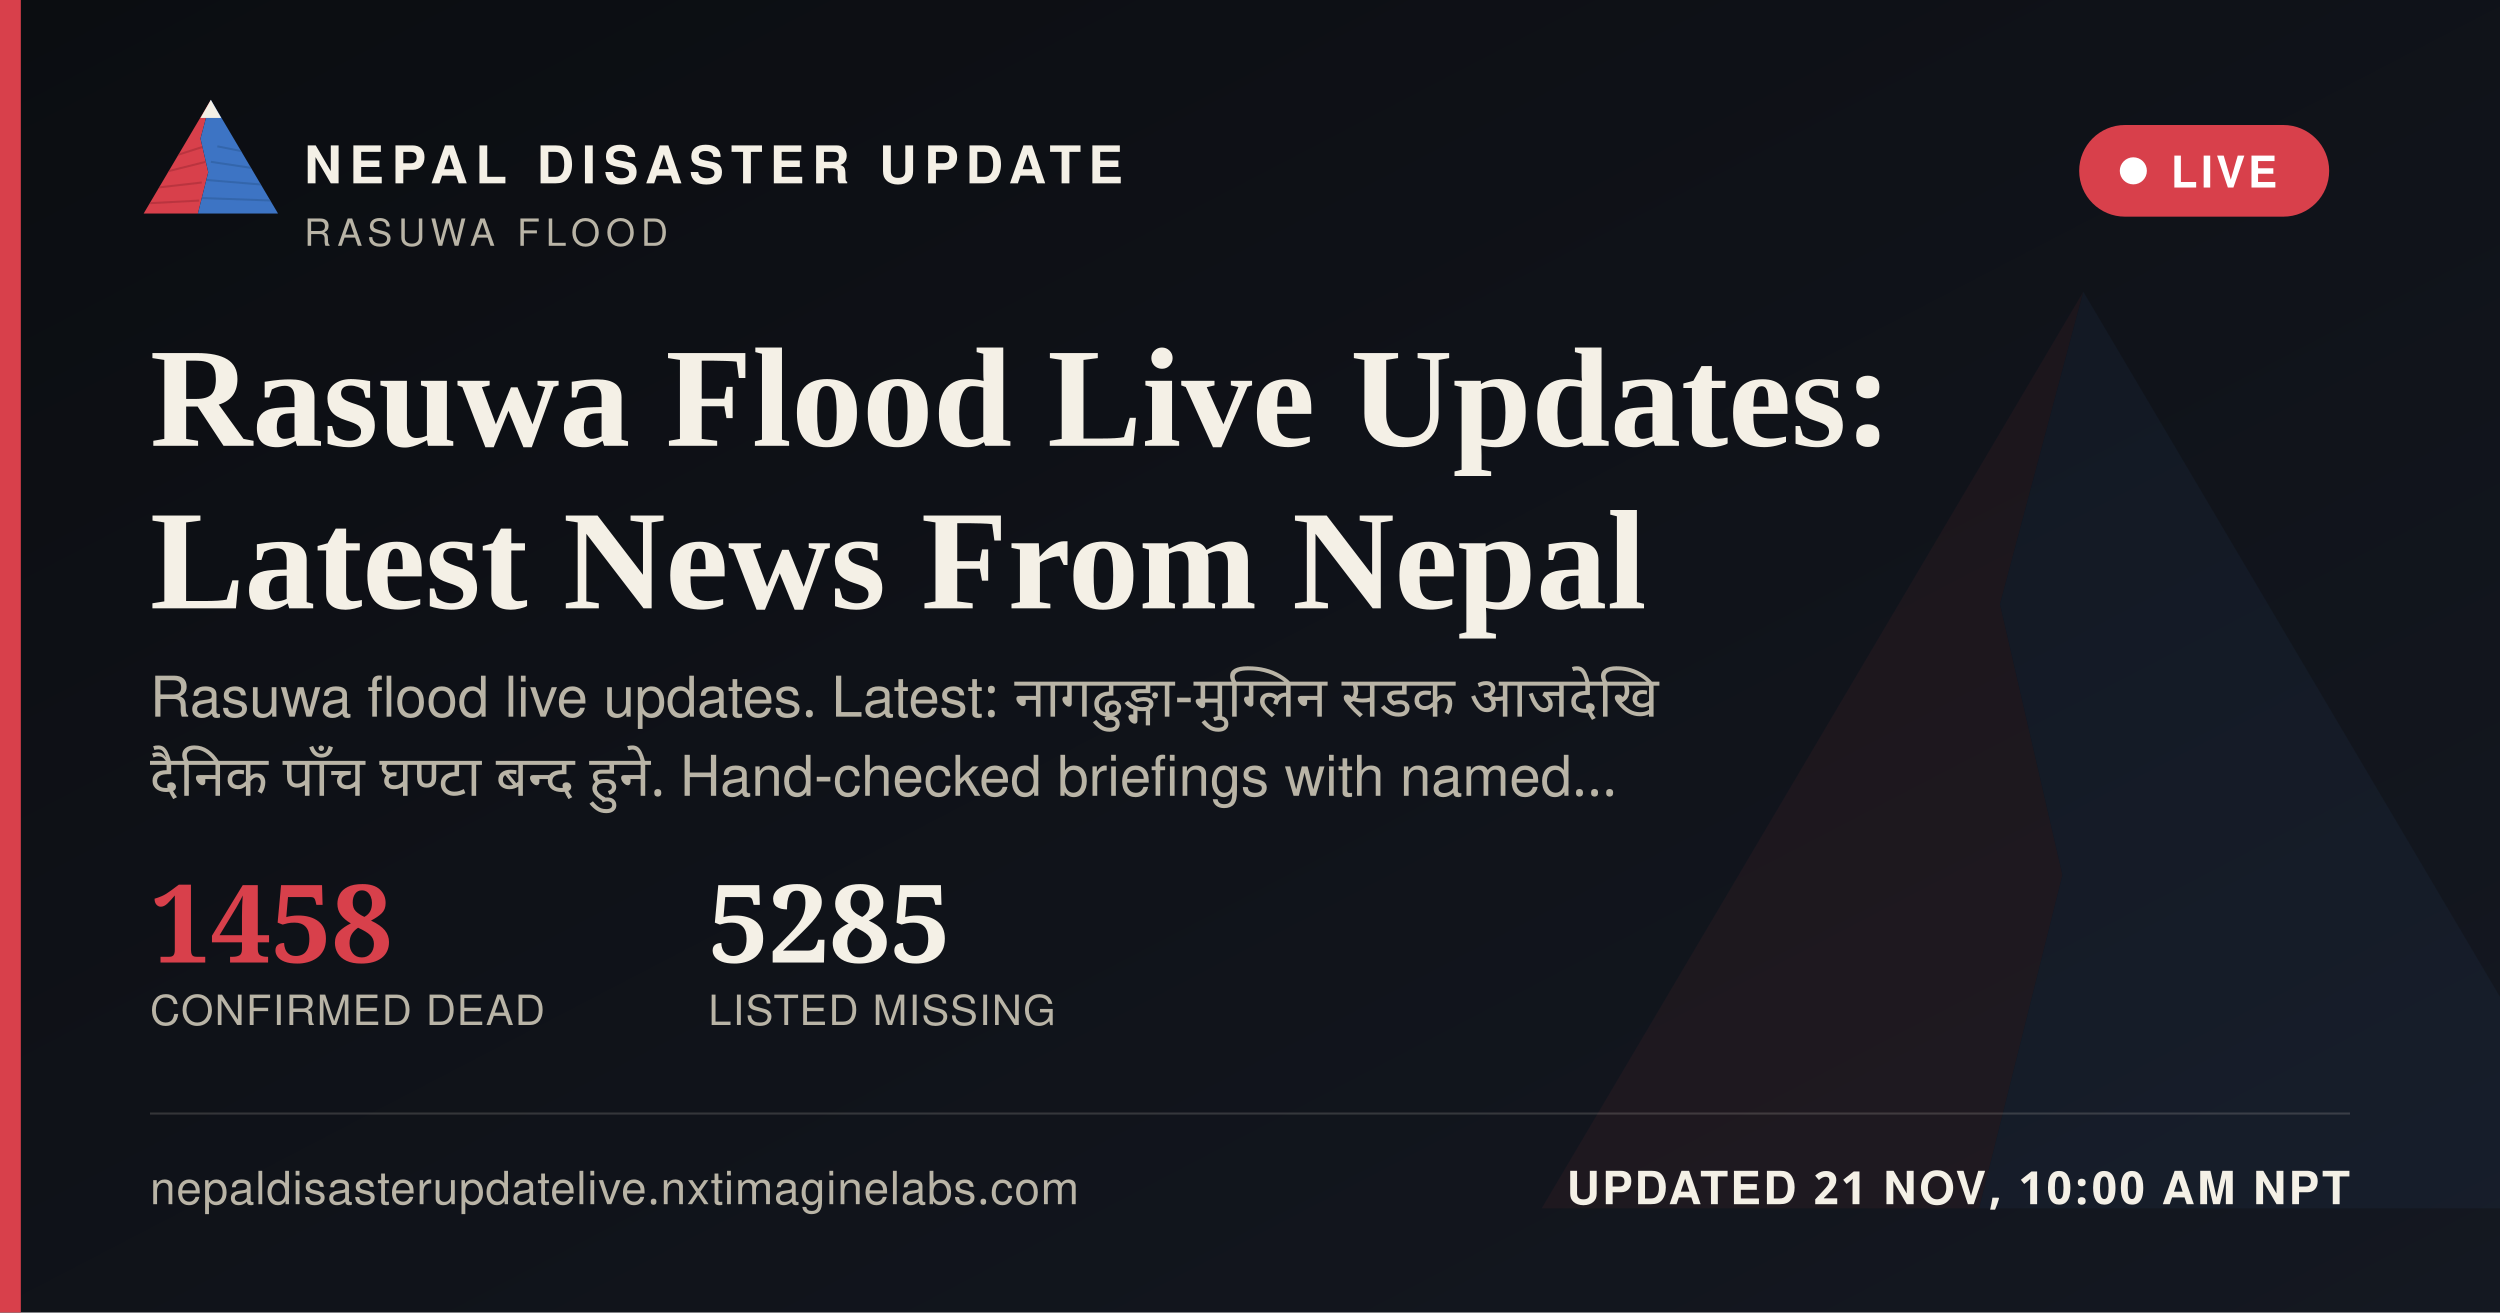
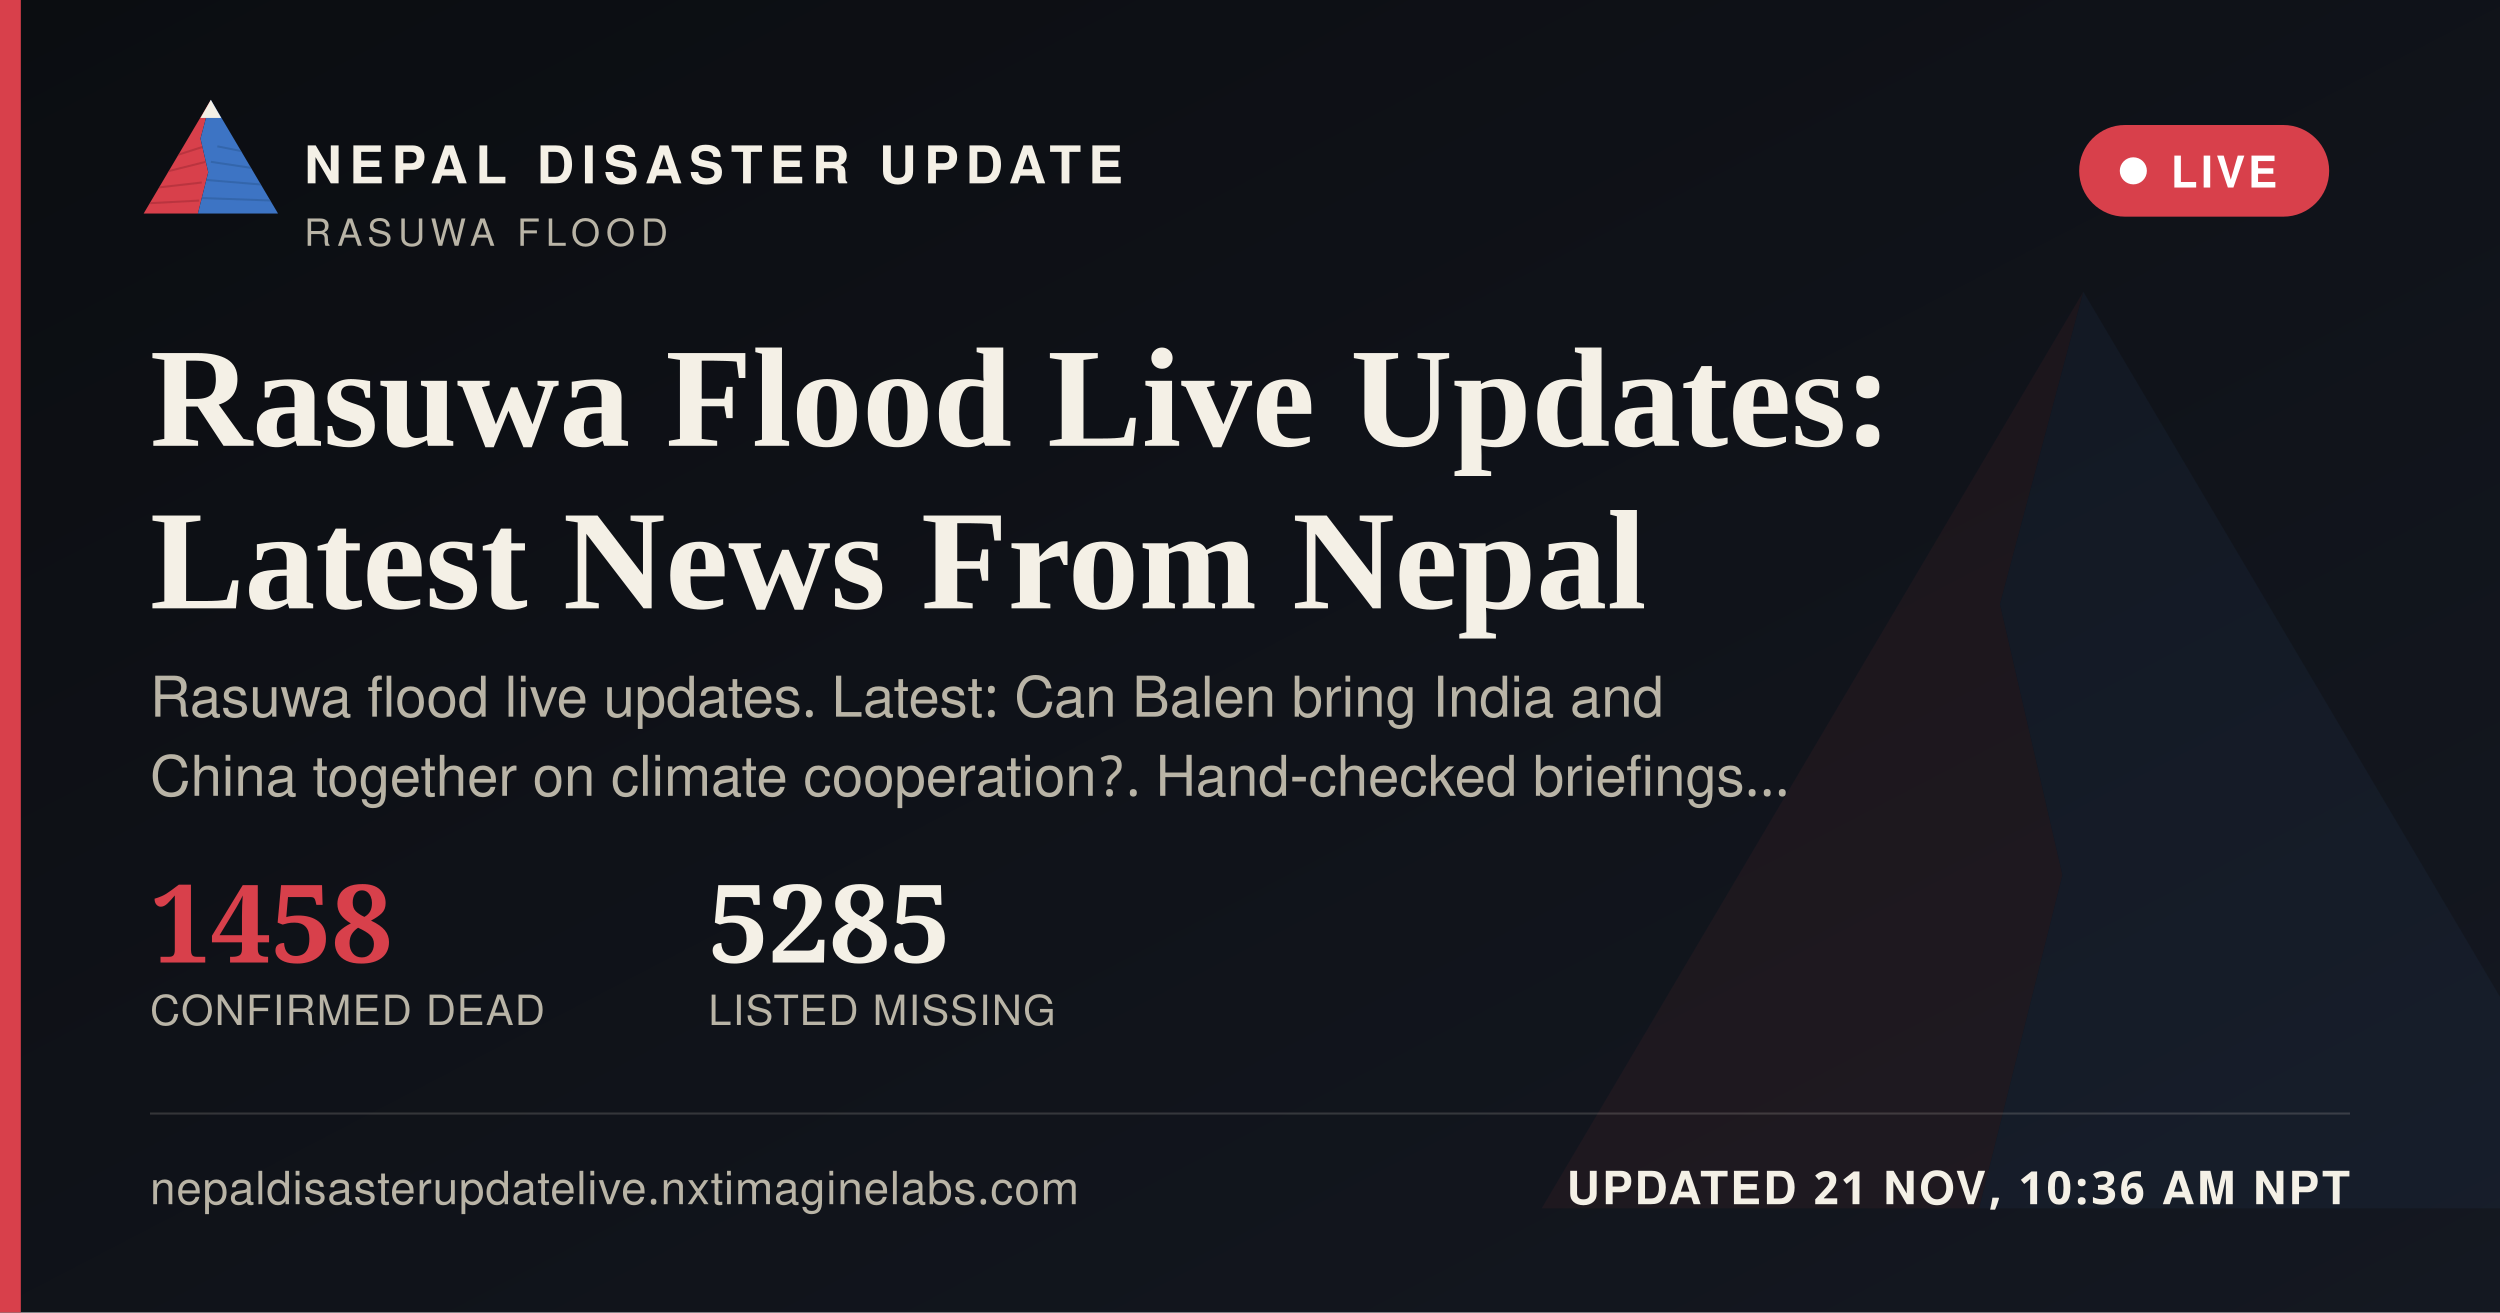
<svg xmlns="http://www.w3.org/2000/svg" width="1200" height="630" viewBox="0 0 1200 630">
  <defs>
    <linearGradient id="ogbg" x1="0" y1="0" x2="1" y2="1">
      <stop offset="0" stop-color="#0B0D11" />
      <stop offset="1" stop-color="#141821" />
    </linearGradient>
  </defs>
  <rect width="1200" height="630" fill="url(#ogbg)" />
  <g transform="translate(700,60) scale(5)" opacity="0.06">
    <polygon points="60,16 52,46 58,72 50,104 8,104" fill="#D8404B" />
    <polygon points="60,16 112,104 50,104 58,72 52,46" fill="#3D74C4" />
  </g>
  <rect x="0" y="0" width="10" height="630" fill="#D8404B" />
  <g transform="translate(64,38) scale(0.62)">
    <g>
      <defs>
        <clipPath id="ogLc">
          <polygon points="60,16 52,46 58,72 50,104 8,104" />
        </clipPath>
        <clipPath id="ogRc">
          <polygon points="60,16 112,104 50,104 58,72 52,46" />
        </clipPath>
      </defs>
      <polygon points="60,16 52,46 58,72 50,104 8,104" fill="#D8404B" />
      <g clip-path="url(#ogLc)" stroke="#A32A34" stroke-width="1.6" fill="none" opacity="0.55">
        <path d="M30,60 L55,52" />
        <path d="M24,72 L56,64" />
        <path d="M18,84 L53,80" />
        <path d="M13,96 L51,94" />
      </g>
      <polygon points="60,16 112,104 50,104 58,72 52,46" fill="#3D74C4" />
      <g clip-path="url(#ogRc)" stroke="#2A5793" stroke-width="1.6" fill="none" opacity="0.5">
        <path d="M65,52 L95,58" />
        <path d="M60,64 L100,70" />
        <path d="M56,78 L104,82" />
        <path d="M52,92 L108,94" />
      </g>
      <polygon points="60,16 52,30 68,30" fill="#F4F0E6" />
    </g>
  </g>
  <text x="146" y="88" font-family="'Public Sans', 'Noto Sans Devanagari', 'Helvetica Neue', Helvetica, Arial, sans-serif" font-size="25" font-weight="800" letter-spacing="3.6" fill="#F4F0E6">NEPAL DISASTER UPDATE</text>
  <text x="146" y="118" font-family="'Public Sans', 'Noto Sans Devanagari', 'Helvetica Neue', Helvetica, Arial, sans-serif" font-size="18" letter-spacing="2.8" fill="#B9B4A6">RASUWA FLOOD</text>
  <g>
    <rect x="998" y="60" width="120" height="44" rx="22" fill="#D8404B" stroke="none" />
    <circle cx="1024" cy="82" r="6.5" fill="#FFFFFF" />
    <text x="1042" y="90" font-family="'Public Sans', 'Noto Sans Devanagari', 'Helvetica Neue', Helvetica, Arial, sans-serif" font-size="21" font-weight="700" letter-spacing="1.6" fill="#FFFFFF">LIVE</text>
  </g>
  <text x="72" y="214" font-family="Newsreader, 'Noto Serif Devanagari', Georgia, 'Times New Roman', serif" font-size="68" font-weight="600" fill="#F4F0E6">Rasuwa Flood Live Updates:</text>
  <text x="72" y="292" font-family="Newsreader, 'Noto Serif Devanagari', Georgia, 'Times New Roman', serif" font-size="68" font-weight="600" fill="#F4F0E6">Latest News From Nepal</text>
-   <text x="72" y="344" font-family="'Public Sans', 'Noto Sans Devanagari', 'Helvetica Neue', Helvetica, Arial, sans-serif" font-size="27" fill="#B9B4A6" word-spacing="6">Rasuwa flood live updates. Latest: नागढुङ्गा-मुग्लिन सडक आजदेखि</text>
-   <text x="72" y="382" font-family="'Public Sans', 'Noto Sans Devanagari', 'Helvetica Neue', Helvetica, Arial, sans-serif" font-size="27" fill="#B9B4A6" word-spacing="6">दैनिक पाँच घण्टा बन्द हुने. Hand-checked briefings with named…</text>
+   <text x="72" y="344" font-family="'Public Sans', 'Noto Sans Devanagari', 'Helvetica Neue', Helvetica, Arial, sans-serif" font-size="27" fill="#B9B4A6">Rasuwa flood live updates. Latest: Can Balen bring India and</text>
+   <text x="72" y="382" font-family="'Public Sans', 'Noto Sans Devanagari', 'Helvetica Neue', Helvetica, Arial, sans-serif" font-size="27" fill="#B9B4A6">China together on climate cooperation?. Hand-checked briefings…</text>
  <g transform="translate(72,462)">
    <text x="0" y="0" font-family="Newsreader, 'Noto Serif Devanagari', Georgia, 'Times New Roman', serif" font-size="52" font-weight="600" fill="#D8404B">1458</text>
    <text x="0" y="30" font-family="'Public Sans', 'Noto Sans Devanagari', 'Helvetica Neue', Helvetica, Arial, sans-serif" font-size="20" letter-spacing="0.6" fill="#B9B4A6">CONFIRMED DEAD</text>
    <text x="268" y="0" font-family="Newsreader, 'Noto Serif Devanagari', Georgia, 'Times New Roman', serif" font-size="52" font-weight="600" fill="#F4F0E6">5285</text>
    <text x="268" y="30" font-family="'Public Sans', 'Noto Sans Devanagari', 'Helvetica Neue', Helvetica, Arial, sans-serif" font-size="20" letter-spacing="0.6" fill="#B9B4A6">LISTED MISSING</text>
  </g>
  <rect x="72" y="534" width="1056" height="1" fill="rgba(244,240,230,0.16)" />
  <text x="72" y="578" font-family="'Public Sans', 'Noto Sans Devanagari', 'Helvetica Neue', Helvetica, Arial, sans-serif" font-size="22" fill="#B9B4A6" letter-spacing="0.4">nepaldisasterupdatelive.nxtimaginelabs.com</text>
-   <text x="1128" y="578" text-anchor="end" font-family="'Public Sans', 'Noto Sans Devanagari', 'Helvetica Neue', Helvetica, Arial, sans-serif" font-size="22" font-weight="700" letter-spacing="1.2" fill="#F4F0E6">UPDATED 21 NOV, 10:00 AM NPT</text>
+   <text x="1128" y="578" text-anchor="end" font-family="'Public Sans', 'Noto Sans Devanagari', 'Helvetica Neue', Helvetica, Arial, sans-serif" font-size="22" font-weight="700" letter-spacing="1.2" fill="#F4F0E6">UPDATED 21 NOV, 10:36 AM NPT</text>
</svg>
